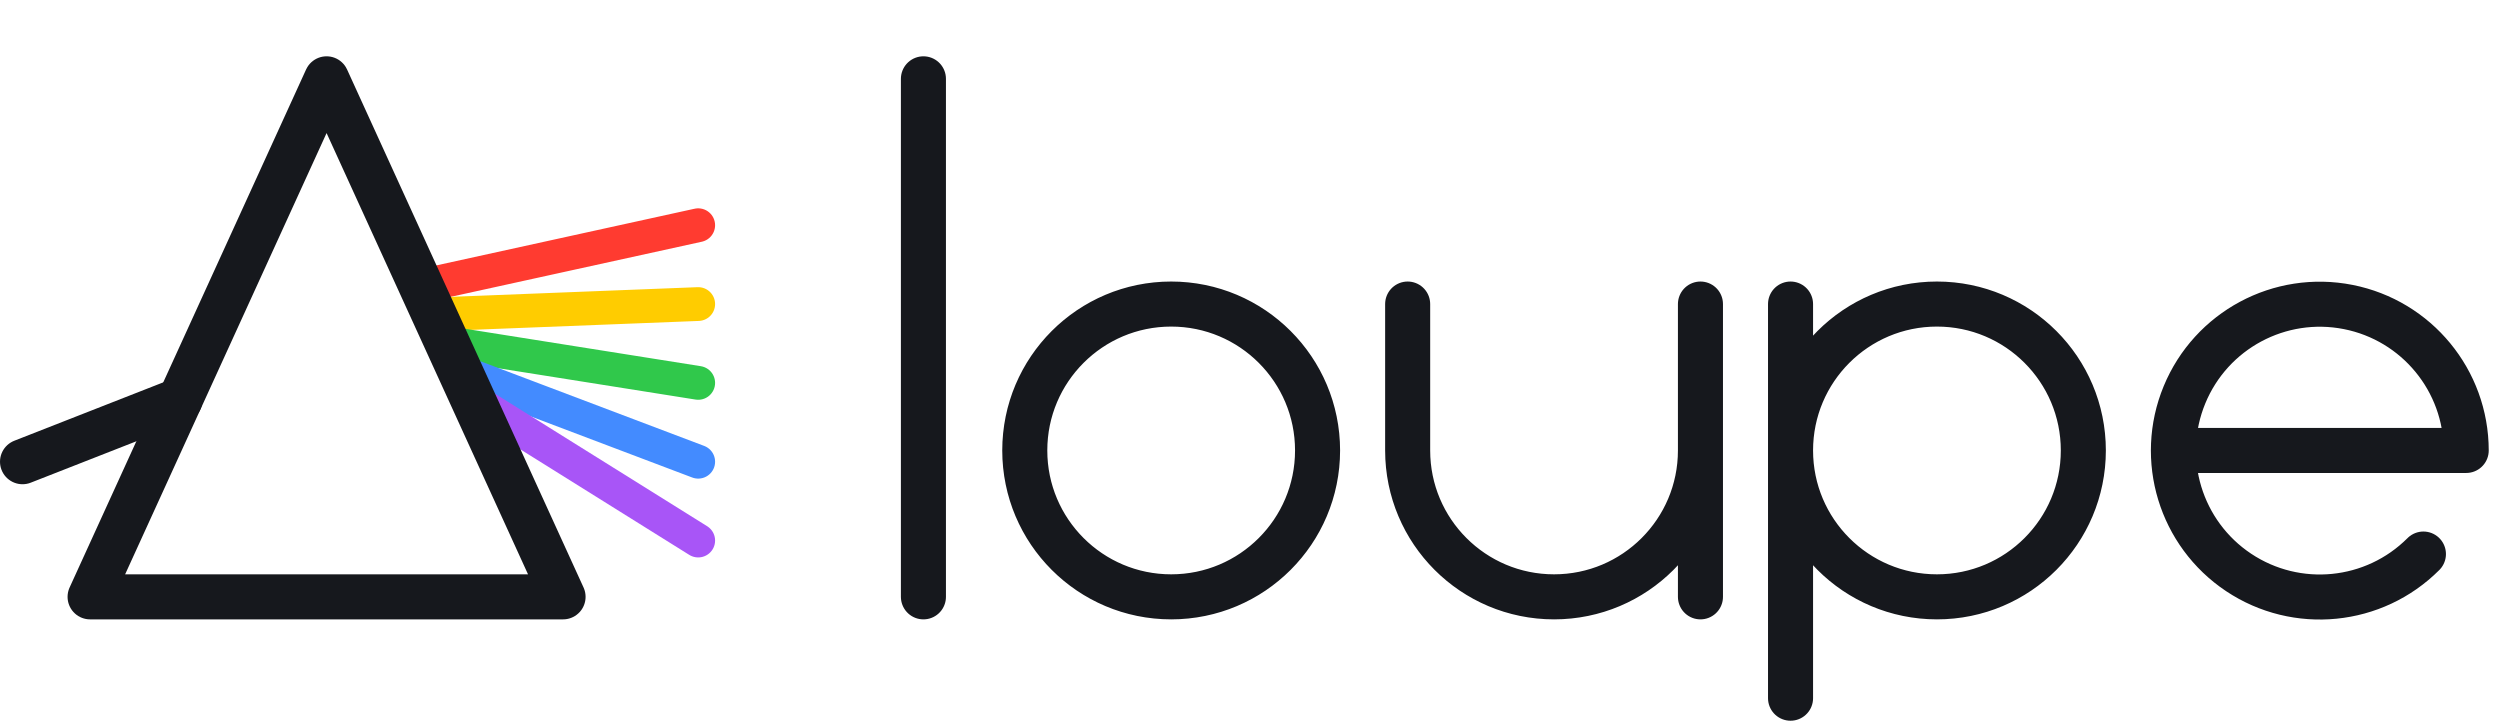
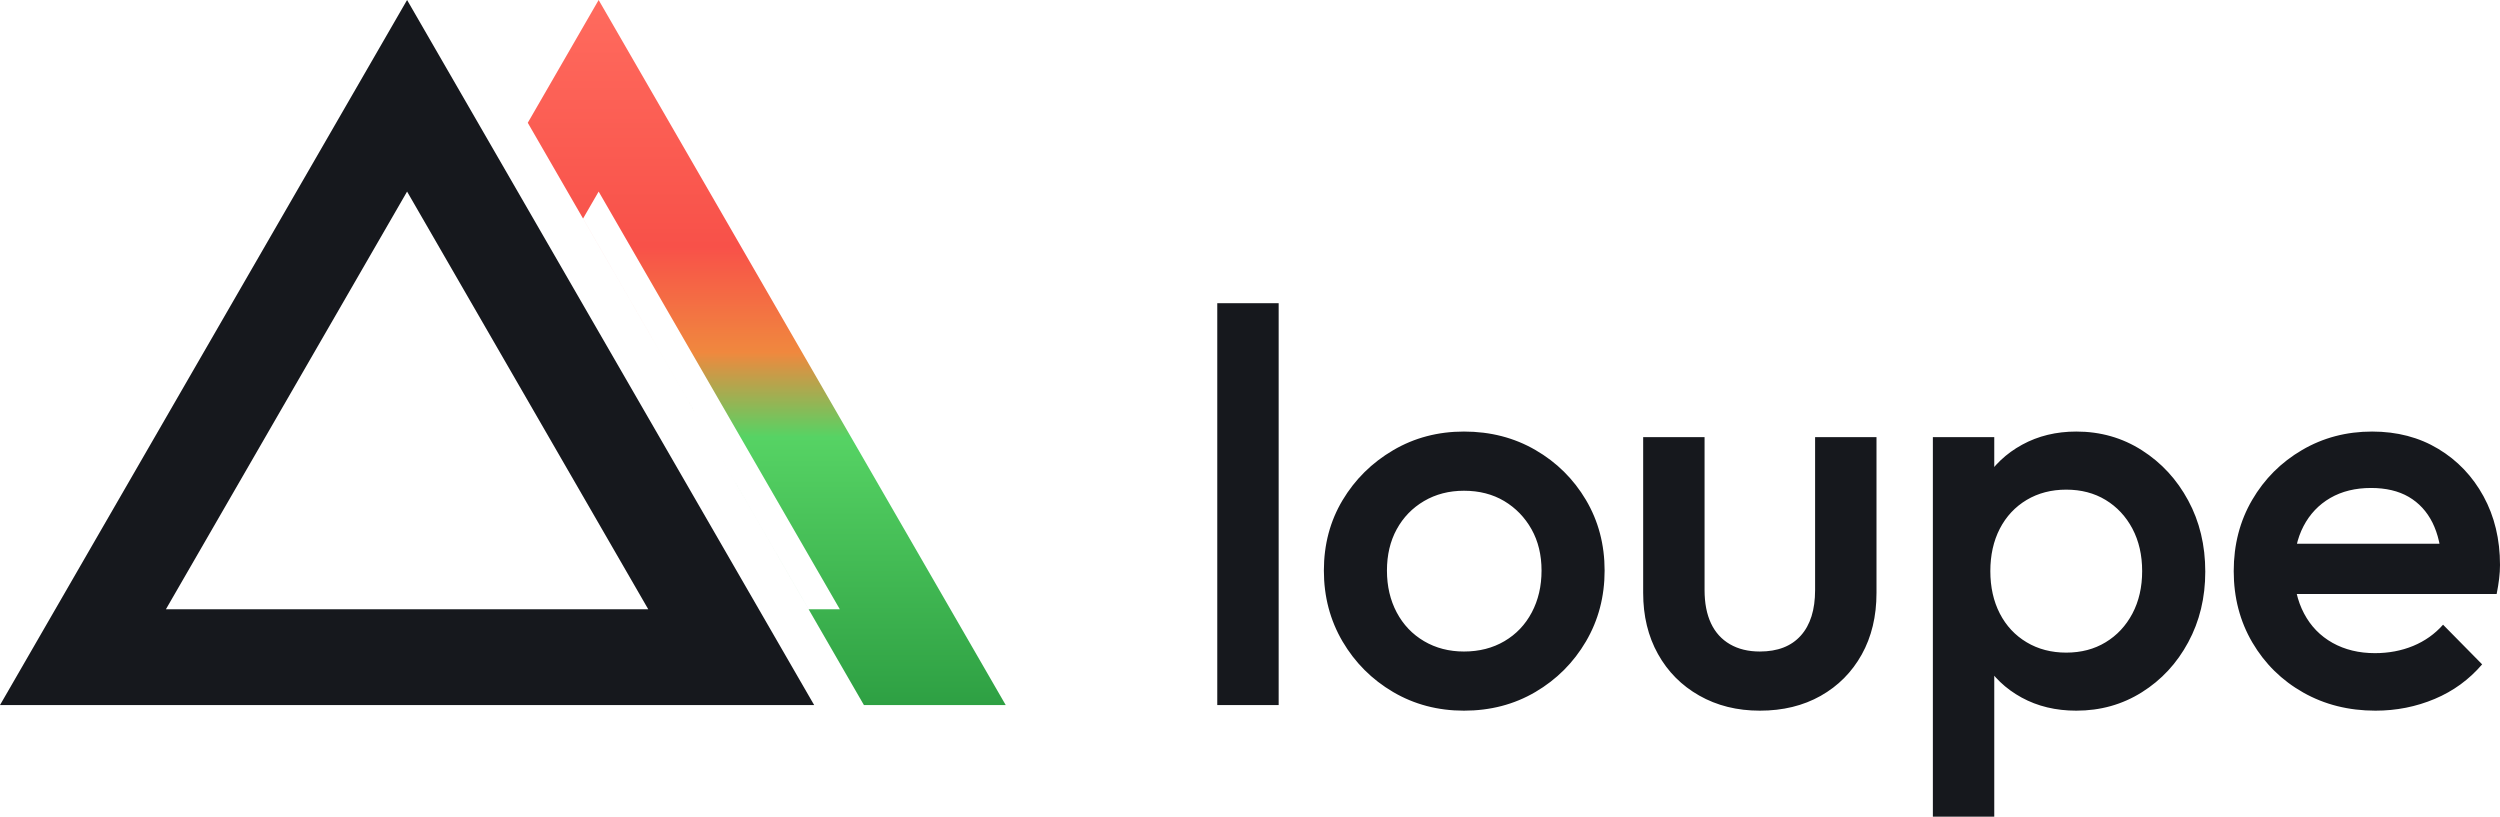
- <svg xmlns="http://www.w3.org/2000/svg" viewBox="0 0 111 32" fill="none" stroke-linecap="round" stroke-linejoin="round" role="img" aria-label="Loupe">
-   <path d="M1 20.5L7.99 17.76" stroke="#16181d" stroke-width="2" />
-   <path d="M18.7 12.7L31 10" stroke="#ff3b30" stroke-width="1.5" />
-   <path d="M19.28 13.96L31 13.5" stroke="#ffcc00" stroke-width="1.5" />
-   <path d="M19.86 15.23L31 17" stroke="#30c84b" stroke-width="1.5" />
-   <path d="M20.43 16.5L31 20.5" stroke="#438bff" stroke-width="1.5" />
-   <path d="M21.01 17.76L31 24" stroke="#a855f7" stroke-width="1.5" />
-   <path d="M14.5 3.5L25 26.5H4Z" stroke="#16181d" stroke-width="2" />
-   <path d="M41 3.5V26.5M45.5 20a6.5 6.5 0 1 0 13 0a6.5 6.5 0 1 0 -13 0M62.5 13.5V20a6.5 6.5 0 0 0 13 0M75.5 13.5V26.5M79.5 13.5V31M79.5 20a6.5 6.5 0 1 0 13 0a6.5 6.5 0 1 0 -13 0M96.5 20H109.5A6.5 6.5 0 1 0 107.6 24.6" stroke="#16181d" stroke-width="2" />
+ <svg xmlns="http://www.w3.org/2000/svg" viewBox="0 0 522.01 170.53" role="img" aria-label="Loupe">
+   <defs>
+     <linearGradient id="diff" gradientUnits="userSpaceOnUse" x1="0" y1="0" x2="0" y2="147.22">
+       <stop offset="0" stop-color="#ff6b5e" />
+       <stop offset="0.35" stop-color="#f85149" />
+       <stop offset="0.5" stop-color="#f0883e" />
+       <stop offset="0.62" stop-color="#56d364" />
+       <stop offset="1" stop-color="#2ea043" />
+     </linearGradient>
+   </defs>
+   <path d="M125 0L210 147.22L180.39 147.22L110.2 25.64ZM125 40L175.36 127.22L168.85 127.22L121.74 45.64Z" fill="url(#diff)" fill-rule="evenodd" />
+   <path d="M85 0L170 147.22L0 147.22ZM85 40L135.36 127.22L34.64 127.22Z" fill="#16181d" fill-rule="evenodd" />
+   <path d="M254.17 147.22L254.17 63.31L266.99 63.31L266.99 147.22L254.17 147.22ZM305.68 148.39Q297.52 148.39 290.88 144.49Q284.24 140.58 280.33 133.94Q276.43 127.29 276.43 119.14Q276.43 110.98 280.33 104.45Q284.24 97.92 290.88 94.02Q297.52 90.11 305.68 90.11Q313.96 90.11 320.6 93.96Q327.25 97.81 331.15 104.39Q335.05 110.98 335.05 119.14Q335.05 127.29 331.15 133.94Q327.25 140.58 320.6 144.49Q313.96 148.39 305.68 148.39ZM305.68 136.04Q310.46 136.04 314.13 133.88Q317.81 131.72 319.84 127.88Q321.88 124.03 321.88 119.14Q321.88 114.24 319.79 110.51Q317.69 106.78 314.08 104.62Q310.46 102.47 305.68 102.47Q301.02 102.47 297.35 104.62Q293.68 106.78 291.64 110.51Q289.6 114.24 289.6 119.14Q289.6 124.03 291.64 127.88Q293.68 131.72 297.35 133.88Q301.02 136.04 305.68 136.04ZM367.46 148.39Q360.35 148.39 354.81 145.24Q349.27 142.1 346.19 136.56Q343.1 131.02 343.1 123.8L343.1 91.28L355.92 91.28L355.92 123.21Q355.92 127.29 357.26 130.15Q358.6 133 361.22 134.52Q363.84 136.04 367.46 136.04Q373.05 136.04 376.02 132.71Q379 129.39 379 123.21L379 91.28L391.82 91.28L391.82 123.8Q391.82 131.14 388.73 136.68Q385.64 142.21 380.16 145.3Q374.68 148.39 367.46 148.39ZM433.54 148.39Q427.13 148.39 422.12 145.65Q417.11 142.91 414.25 138.13Q411.4 133.35 411.4 127.29L411.4 111.21Q411.4 105.15 414.31 100.37Q417.22 95.59 422.24 92.85Q427.25 90.11 433.54 90.11Q441.12 90.11 447.24 94.02Q453.36 97.92 456.91 104.51Q460.47 111.09 460.47 119.37Q460.47 127.53 456.91 134.11Q453.36 140.7 447.24 144.54Q441.12 148.39 433.54 148.39ZM403.59 170.53L403.59 91.28L416.41 91.28L416.41 106.31L414.19 119.95L416.41 133.47L416.41 170.53L403.59 170.53ZM431.44 136.27Q436.11 136.27 439.66 134.11Q443.22 131.96 445.26 128.11Q447.29 124.26 447.29 119.25Q447.29 114.24 445.26 110.39Q443.22 106.55 439.66 104.39Q436.11 102.24 431.44 102.24Q426.78 102.24 423.17 104.39Q419.56 106.55 417.57 110.39Q415.59 114.24 415.59 119.25Q415.59 124.26 417.57 128.11Q419.56 131.96 423.17 134.11Q426.78 136.27 431.44 136.27ZM496.01 148.39Q487.62 148.39 480.92 144.6Q474.22 140.81 470.31 134.17Q466.41 127.53 466.41 119.25Q466.41 110.98 470.26 104.39Q474.1 97.81 480.69 93.96Q487.27 90.11 495.31 90.11Q503.12 90.11 509.13 93.73Q515.13 97.34 518.57 103.63Q522.01 109.93 522.01 117.97Q522.01 119.37 521.83 120.83Q521.66 122.28 521.31 124.03L475.38 124.03L475.38 113.54L514.66 113.54L509.88 117.74Q509.65 112.61 507.9 109.11Q506.15 105.62 502.95 103.75Q499.74 101.89 495.08 101.89Q490.19 101.89 486.57 103.98Q482.96 106.08 480.98 109.87Q479 113.66 479 118.9Q479 124.15 481.1 128.11Q483.19 132.07 487.04 134.23Q490.89 136.38 495.9 136.38Q500.21 136.38 503.88 134.87Q507.55 133.35 510.12 130.44L518.28 138.72Q514.2 143.49 508.37 145.94Q502.54 148.39 496.01 148.39Z" fill="#16181d" />
</svg>
